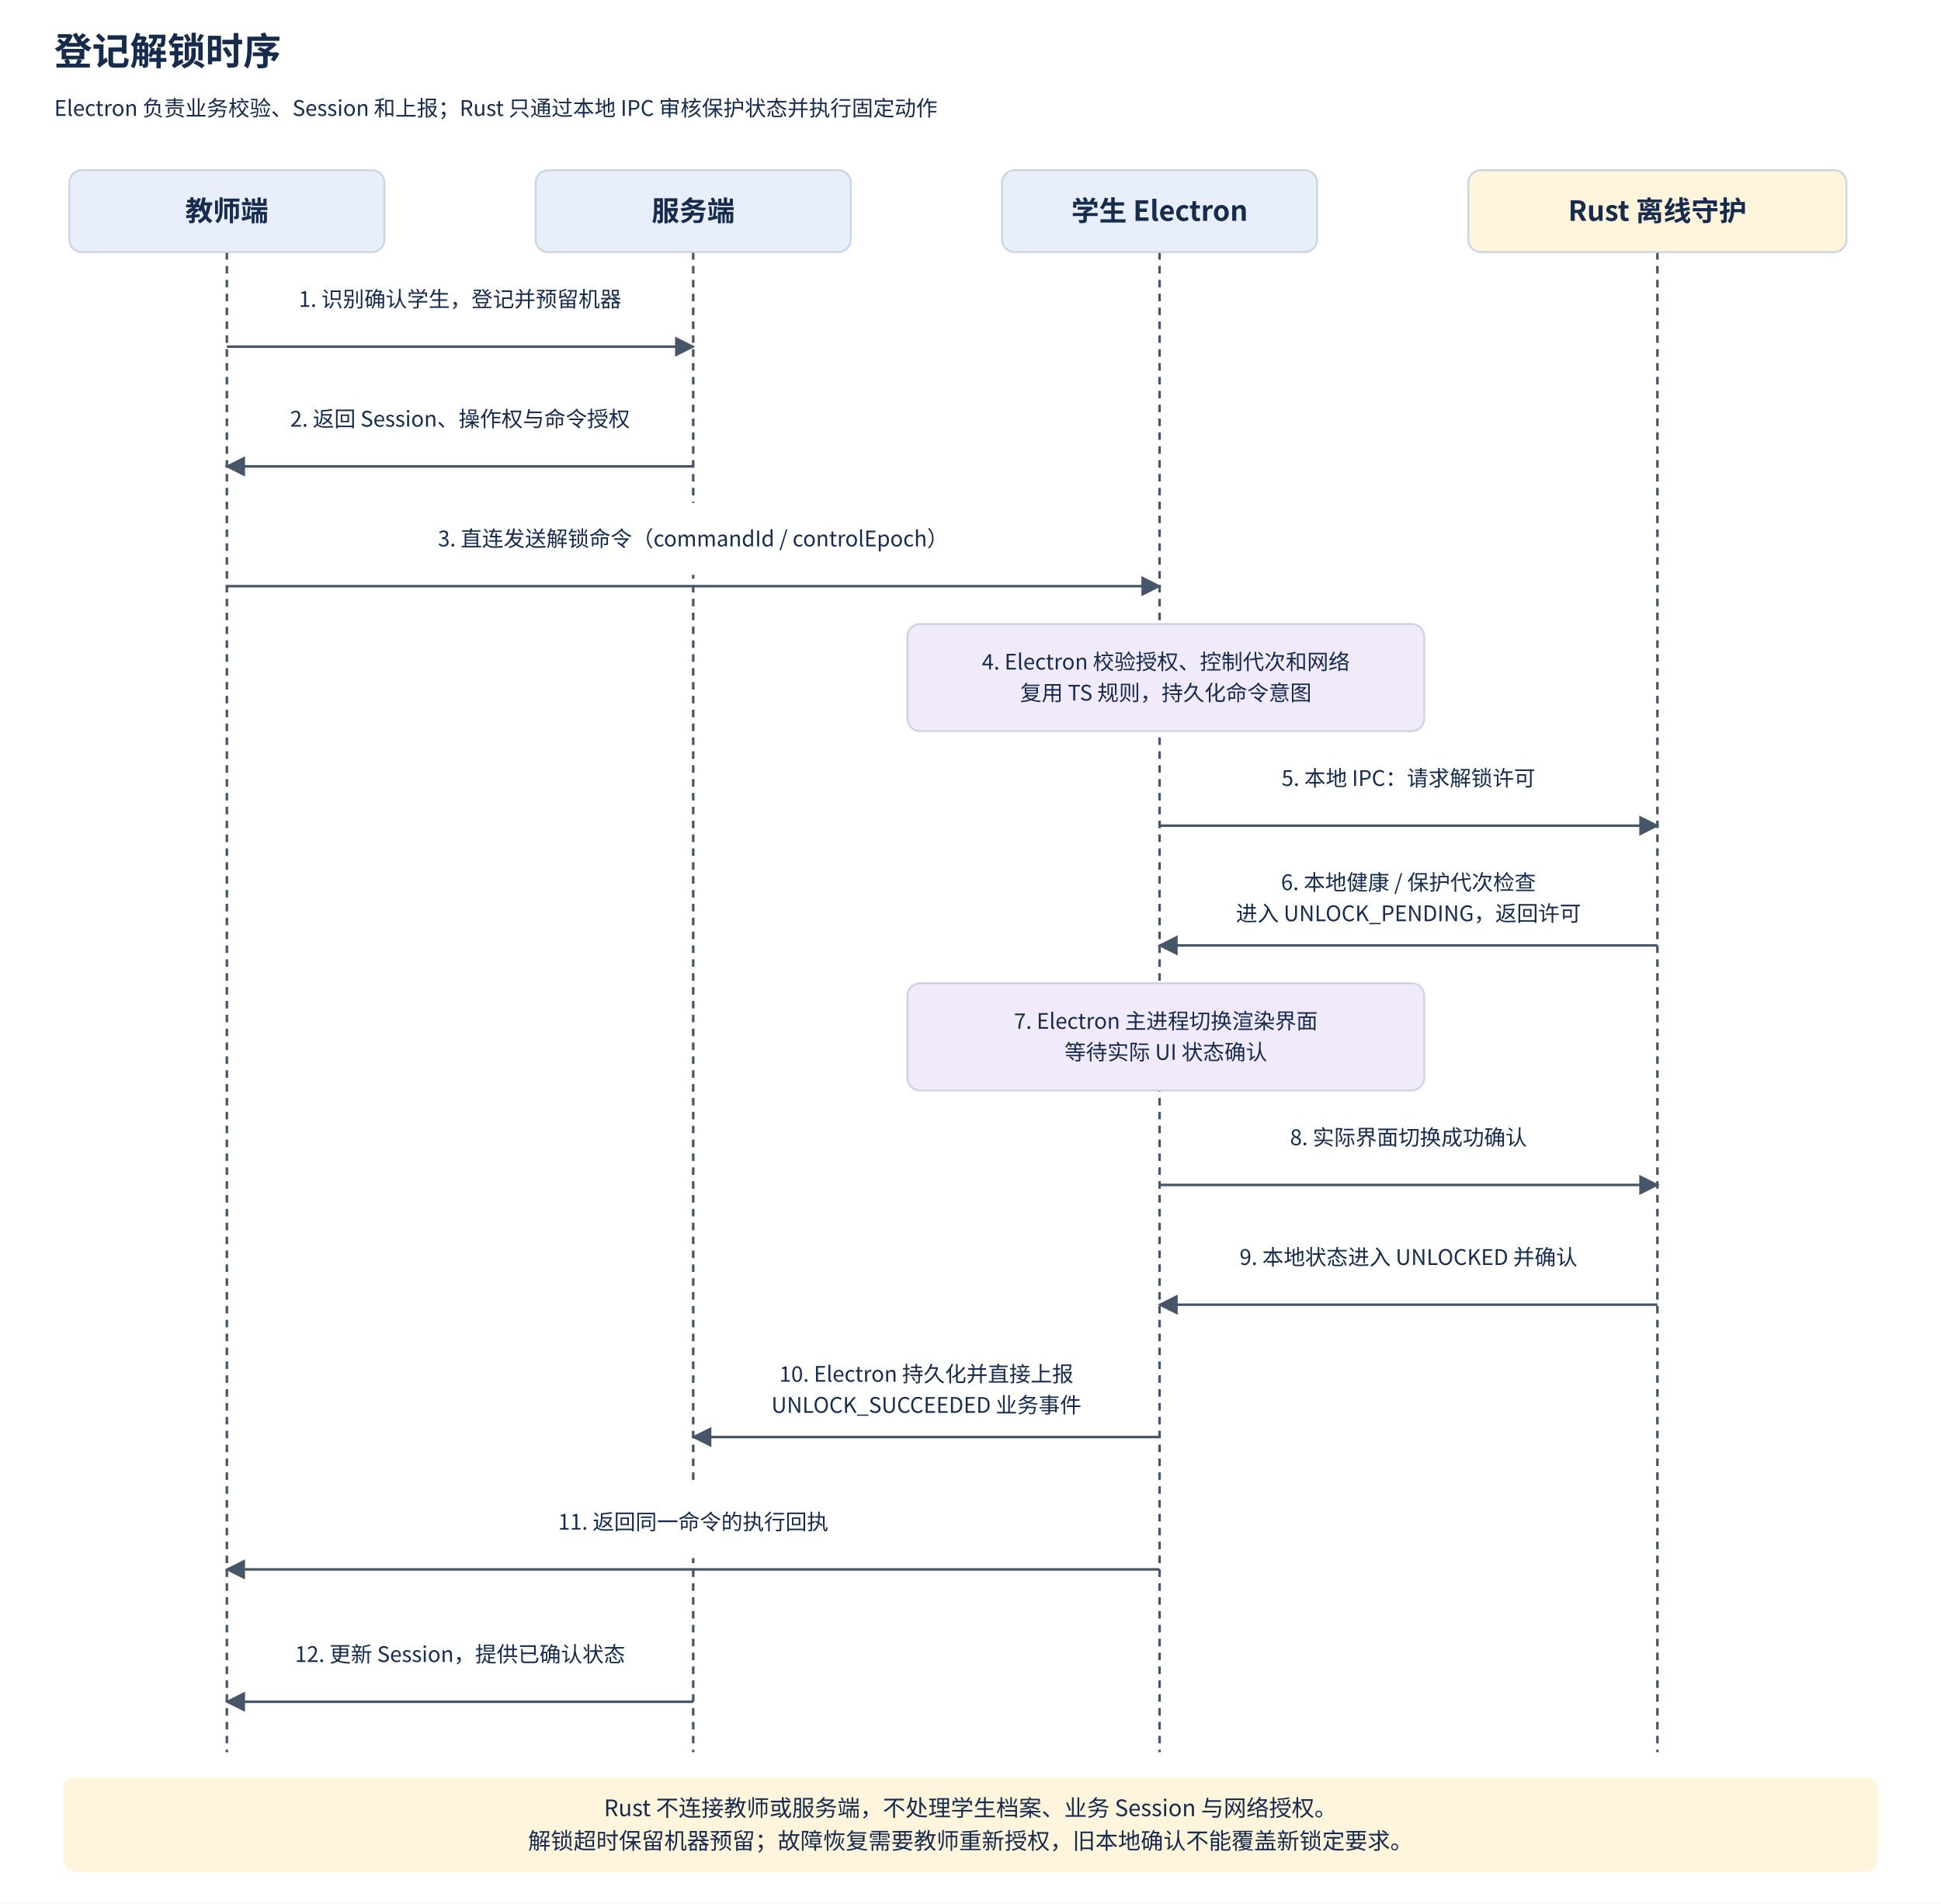
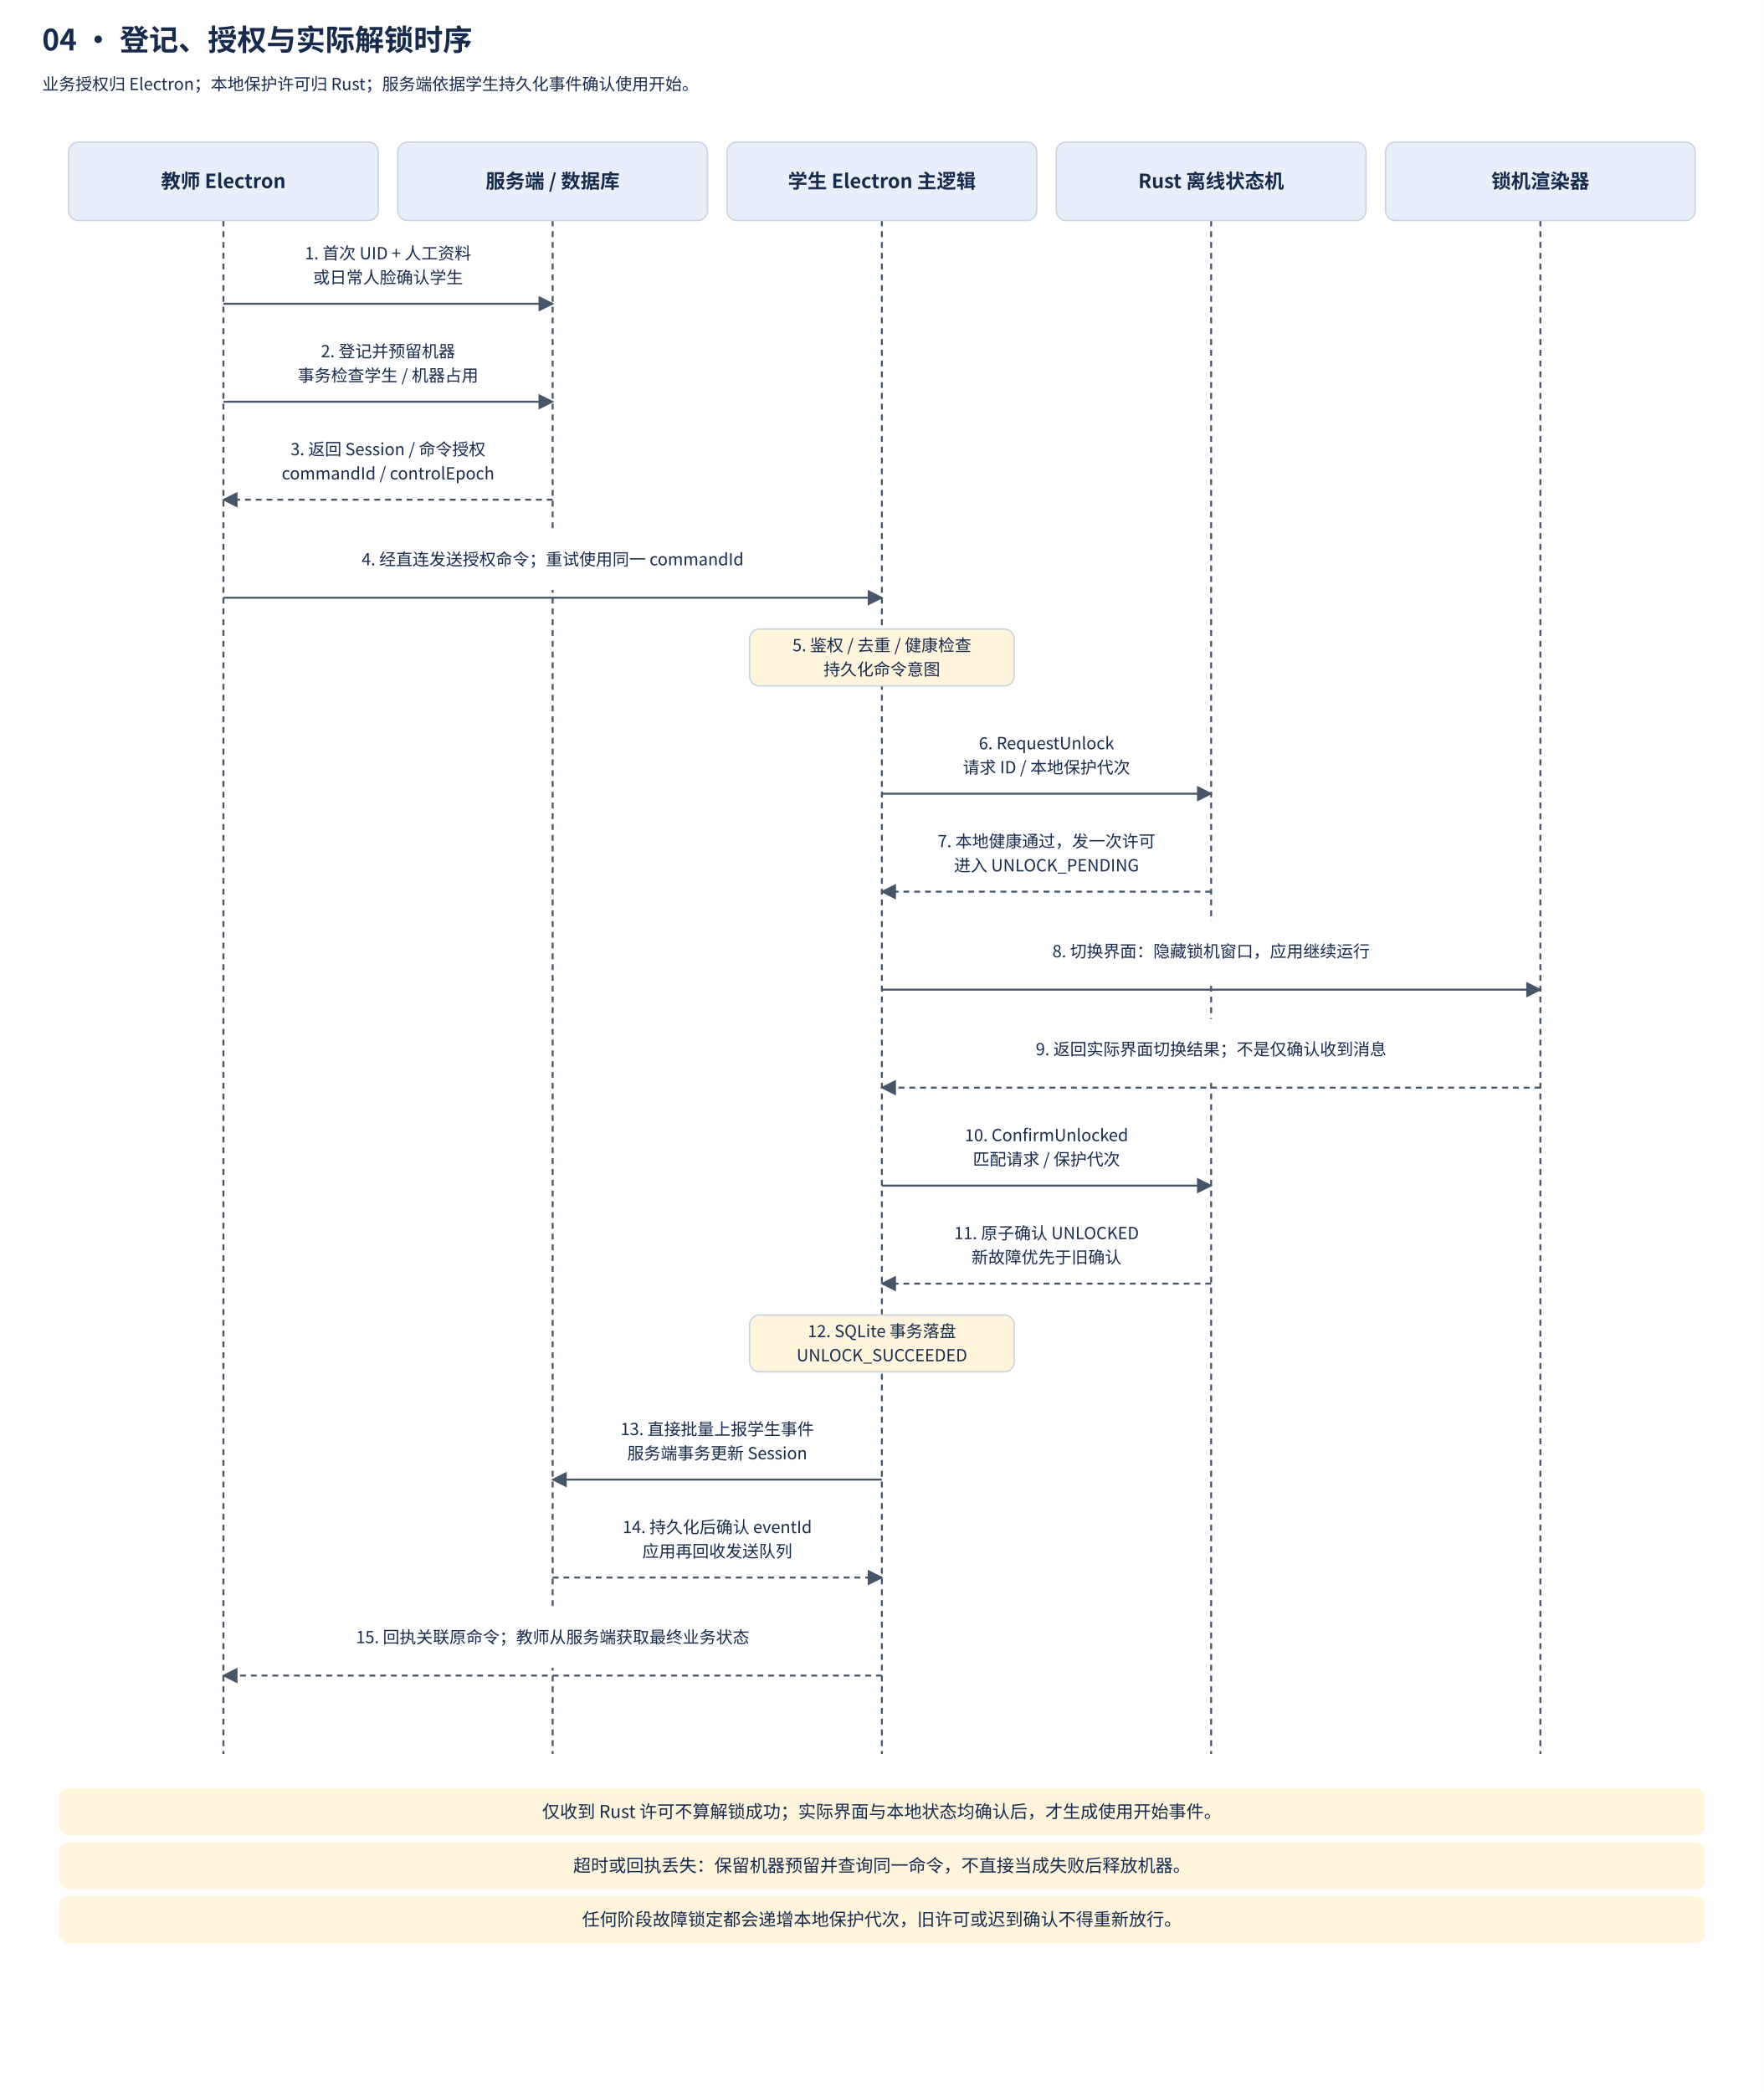
- <svg xmlns="http://www.w3.org/2000/svg" width="1540" height="1510" viewBox="0 0 1540 1510" role="img" aria-labelledby="title desc">
+ <svg xmlns="http://www.w3.org/2000/svg" width="1800" height="2135" viewBox="0 0 1800 2135" role="img" aria-labelledby="title desc">
  <defs>
    <marker id="arrow" viewBox="0 0 10 10" refX="9" refY="5" markerWidth="8" markerHeight="8" orient="auto-start-reverse">
      <path d="M 0 0 L 10 5 L 0 10 z" fill="#475569" />
    </marker>
  </defs>
-   <rect width="1540" height="1510" fill="#ffffff" />
-   <polyline points="180.0,200 180.0,1390" fill="none" stroke="#475569" stroke-width="2" stroke-linejoin="round" stroke-dasharray="6 5" />
-   <polyline points="550.0,200 550.0,1390" fill="none" stroke="#475569" stroke-width="2" stroke-linejoin="round" stroke-dasharray="6 5" />
-   <polyline points="920.0,200 920.0,1390" fill="none" stroke="#475569" stroke-width="2" stroke-linejoin="round" stroke-dasharray="6 5" />
-   <polyline points="1315.0,200 1315.0,1390" fill="none" stroke="#475569" stroke-width="2" stroke-linejoin="round" stroke-dasharray="6 5" />
-   <polyline points="180.0,275 550.0,275" fill="none" stroke="#475569" stroke-width="2" stroke-linejoin="round" marker-end="url(#arrow)" />
-   <polyline points="550.0,370 180.0,370" fill="none" stroke="#475569" stroke-width="2" stroke-linejoin="round" marker-end="url(#arrow)" />
-   <polyline points="180.0,465 920.0,465" fill="none" stroke="#475569" stroke-width="2" stroke-linejoin="round" marker-end="url(#arrow)" />
-   <polyline points="920.0,655 1315.0,655" fill="none" stroke="#475569" stroke-width="2" stroke-linejoin="round" marker-end="url(#arrow)" />
-   <polyline points="1315.0,750 920.0,750" fill="none" stroke="#475569" stroke-width="2" stroke-linejoin="round" marker-end="url(#arrow)" />
-   <polyline points="920.0,940 1315.0,940" fill="none" stroke="#475569" stroke-width="2" stroke-linejoin="round" marker-end="url(#arrow)" />
-   <polyline points="1315.0,1035 920.0,1035" fill="none" stroke="#475569" stroke-width="2" stroke-linejoin="round" marker-end="url(#arrow)" />
-   <polyline points="920.0,1140 550.0,1140" fill="none" stroke="#475569" stroke-width="2" stroke-linejoin="round" marker-end="url(#arrow)" />
-   <polyline points="920.0,1245 180.0,1245" fill="none" stroke="#475569" stroke-width="2" stroke-linejoin="round" marker-end="url(#arrow)" />
-   <polyline points="550.0,1350 180.0,1350" fill="none" stroke="#475569" stroke-width="2" stroke-linejoin="round" marker-end="url(#arrow)" />
-   <text x="43" y="51.5" text-anchor="start" font-family="Microsoft YaHei, Noto Sans CJK SC, sans-serif" font-size="30" font-weight="600" fill="#172b4d">登记解锁时序</text>
-   <text x="43" y="91.95" text-anchor="start" font-family="Microsoft YaHei, Noto Sans CJK SC, sans-serif" font-size="17" font-weight="400" fill="#172b4d">Electron 负责业务校验、Session 和上报；Rust 只通过本地 IPC 审核保护状态并执行固定动作</text>
-   <rect x="55" y="135" width="250" height="65" rx="10" fill="#e8effa" stroke="#cbd5e1" stroke-width="1.5" />
-   <text x="180.0" y="175.2" text-anchor="middle" font-family="Microsoft YaHei, Noto Sans CJK SC, sans-serif" font-size="22" font-weight="600" fill="#172b4d">教师端</text>
-   <rect x="425" y="135" width="250" height="65" rx="10" fill="#e8effa" stroke="#cbd5e1" stroke-width="1.5" />
-   <text x="550.0" y="175.2" text-anchor="middle" font-family="Microsoft YaHei, Noto Sans CJK SC, sans-serif" font-size="22" font-weight="600" fill="#172b4d">服务端</text>
-   <rect x="795" y="135" width="250" height="65" rx="10" fill="#e8effa" stroke="#cbd5e1" stroke-width="1.5" />
-   <text x="920.0" y="175.2" text-anchor="middle" font-family="Microsoft YaHei, Noto Sans CJK SC, sans-serif" font-size="22" font-weight="600" fill="#172b4d">学生 Electron</text>
-   <rect x="1165" y="135" width="300" height="65" rx="10" fill="#fff4dc" stroke="#cbd5e1" stroke-width="1.5" />
-   <text x="1315.0" y="175.2" text-anchor="middle" font-family="Microsoft YaHei, Noto Sans CJK SC, sans-serif" font-size="22" font-weight="600" fill="#172b4d">Rust 离线守护</text>
-   <rect x="188.0" y="209" width="354.0" height="57" rx="10" fill="#ffffff" stroke="none" stroke-width="1.5" />
-   <text x="365.0" y="243.45" text-anchor="middle" font-family="Microsoft YaHei, Noto Sans CJK SC, sans-serif" font-size="17" font-weight="400" fill="#172b4d">1. 识别确认学生，登记并预留机器</text>
-   <rect x="188.0" y="304" width="354.0" height="57" rx="10" fill="#ffffff" stroke="none" stroke-width="1.5" />
-   <text x="365.0" y="338.45" text-anchor="middle" font-family="Microsoft YaHei, Noto Sans CJK SC, sans-serif" font-size="17" font-weight="400" fill="#172b4d">2. 返回 Session、操作权与命令授权</text>
-   <rect x="188.0" y="399" width="724.0" height="57" rx="10" fill="#ffffff" stroke="none" stroke-width="1.5" />
-   <text x="550.0" y="433.45" text-anchor="middle" font-family="Microsoft YaHei, Noto Sans CJK SC, sans-serif" font-size="17" font-weight="400" fill="#172b4d">3. 直连发送解锁命令（commandId / controlEpoch）</text>
-   <rect x="928.0" y="589" width="379.0" height="57" rx="10" fill="#ffffff" stroke="none" stroke-width="1.5" />
-   <text x="1117.5" y="623.45" text-anchor="middle" font-family="Microsoft YaHei, Noto Sans CJK SC, sans-serif" font-size="17" font-weight="400" fill="#172b4d">5. 本地 IPC：请求解锁许可</text>
-   <rect x="928.0" y="684" width="379.0" height="57" rx="10" fill="#ffffff" stroke="none" stroke-width="1.5" />
-   <text x="1117.5" y="706.125" text-anchor="middle" font-family="Microsoft YaHei, Noto Sans CJK SC, sans-serif" font-size="17" font-weight="400" fill="#172b4d">6. 本地健康 / 保护代次检查</text>
-   <text x="1117.5" y="730.775" text-anchor="middle" font-family="Microsoft YaHei, Noto Sans CJK SC, sans-serif" font-size="17" font-weight="400" fill="#172b4d">进入 UNLOCK_PENDING，返回许可</text>
-   <rect x="928.0" y="874" width="379.0" height="57" rx="10" fill="#ffffff" stroke="none" stroke-width="1.5" />
-   <text x="1117.5" y="908.45" text-anchor="middle" font-family="Microsoft YaHei, Noto Sans CJK SC, sans-serif" font-size="17" font-weight="400" fill="#172b4d">8. 实际界面切换成功确认</text>
-   <rect x="928.0" y="969" width="379.0" height="57" rx="10" fill="#ffffff" stroke="none" stroke-width="1.5" />
-   <text x="1117.5" y="1003.45" text-anchor="middle" font-family="Microsoft YaHei, Noto Sans CJK SC, sans-serif" font-size="17" font-weight="400" fill="#172b4d">9. 本地状态进入 UNLOCKED 并确认</text>
-   <rect x="558.0" y="1074" width="354.0" height="57" rx="10" fill="#ffffff" stroke="none" stroke-width="1.5" />
-   <text x="735.0" y="1096.125" text-anchor="middle" font-family="Microsoft YaHei, Noto Sans CJK SC, sans-serif" font-size="17" font-weight="400" fill="#172b4d">10. Electron 持久化并直接上报</text>
-   <text x="735.0" y="1120.775" text-anchor="middle" font-family="Microsoft YaHei, Noto Sans CJK SC, sans-serif" font-size="17" font-weight="400" fill="#172b4d">UNLOCK_SUCCEEDED 业务事件</text>
-   <rect x="188.0" y="1179" width="724.0" height="57" rx="10" fill="#ffffff" stroke="none" stroke-width="1.5" />
-   <text x="550.0" y="1213.45" text-anchor="middle" font-family="Microsoft YaHei, Noto Sans CJK SC, sans-serif" font-size="17" font-weight="400" fill="#172b4d">11. 返回同一命令的执行回执</text>
-   <rect x="188.0" y="1284" width="354.0" height="57" rx="10" fill="#ffffff" stroke="none" stroke-width="1.5" />
-   <text x="365.0" y="1318.45" text-anchor="middle" font-family="Microsoft YaHei, Noto Sans CJK SC, sans-serif" font-size="17" font-weight="400" fill="#172b4d">12. 更新 Session，提供已确认状态</text>
-   <rect x="720" y="495" width="410" height="85" rx="10" fill="#f0eafa" stroke="#cbd5e1" stroke-width="1.5" />
-   <text x="925.0" y="531.125" text-anchor="middle" font-family="Microsoft YaHei, Noto Sans CJK SC, sans-serif" font-size="17" font-weight="400" fill="#172b4d">4. Electron 校验授权、控制代次和网络</text>
-   <text x="925.0" y="555.775" text-anchor="middle" font-family="Microsoft YaHei, Noto Sans CJK SC, sans-serif" font-size="17" font-weight="400" fill="#172b4d">复用 TS 规则，持久化命令意图</text>
-   <rect x="720" y="780" width="410" height="85" rx="10" fill="#f0eafa" stroke="#cbd5e1" stroke-width="1.5" />
-   <text x="925.0" y="816.125" text-anchor="middle" font-family="Microsoft YaHei, Noto Sans CJK SC, sans-serif" font-size="17" font-weight="400" fill="#172b4d">7. Electron 主进程切换渲染界面</text>
-   <text x="925.0" y="840.775" text-anchor="middle" font-family="Microsoft YaHei, Noto Sans CJK SC, sans-serif" font-size="17" font-weight="400" fill="#172b4d">等待实际 UI 状态确认</text>
-   <rect x="50" y="1410" width="1440" height="75" rx="10" fill="#fff4dc" stroke="none" stroke-width="1.5" />
-   <text x="770.0" y="1440.75" text-anchor="middle" font-family="Microsoft YaHei, Noto Sans CJK SC, sans-serif" font-size="18" font-weight="400" fill="#172b4d">Rust 不连接教师或服务端，不处理学生档案、业务 Session 与网络授权。</text>
-   <text x="770.0" y="1466.85" text-anchor="middle" font-family="Microsoft YaHei, Noto Sans CJK SC, sans-serif" font-size="18" font-weight="400" fill="#172b4d">解锁超时保留机器预留；故障恢复需要教师重新授权，旧本地确认不能覆盖新锁定要求。</text>
+   <rect width="1800" height="2135" fill="#ffffff" />
+   <polyline points="228.0,225 228.0,1790" fill="none" stroke="#475569" stroke-width="2" stroke-linejoin="round" stroke-dasharray="6 5" />
+   <polyline points="564.0,225 564.0,1790" fill="none" stroke="#475569" stroke-width="2" stroke-linejoin="round" stroke-dasharray="6 5" />
+   <polyline points="900.0,225 900.0,1790" fill="none" stroke="#475569" stroke-width="2" stroke-linejoin="round" stroke-dasharray="6 5" />
+   <polyline points="1236.0,225 1236.0,1790" fill="none" stroke="#475569" stroke-width="2" stroke-linejoin="round" stroke-dasharray="6 5" />
+   <polyline points="1572.0,225 1572.0,1790" fill="none" stroke="#475569" stroke-width="2" stroke-linejoin="round" stroke-dasharray="6 5" />
+   <polyline points="228.0,310 564.0,310" fill="none" stroke="#475569" stroke-width="2" stroke-linejoin="round" marker-end="url(#arrow)" />
+   <polyline points="228.0,410 564.0,410" fill="none" stroke="#475569" stroke-width="2" stroke-linejoin="round" marker-end="url(#arrow)" />
+   <polyline points="564.0,510 228.0,510" fill="none" stroke="#475569" stroke-width="2" stroke-linejoin="round" marker-end="url(#arrow)" stroke-dasharray="6 5" />
+   <polyline points="228.0,610 900.0,610" fill="none" stroke="#475569" stroke-width="2" stroke-linejoin="round" marker-end="url(#arrow)" />
+   <polyline points="900.0,810 1236.0,810" fill="none" stroke="#475569" stroke-width="2" stroke-linejoin="round" marker-end="url(#arrow)" />
+   <polyline points="1236.0,910 900.0,910" fill="none" stroke="#475569" stroke-width="2" stroke-linejoin="round" marker-end="url(#arrow)" stroke-dasharray="6 5" />
+   <polyline points="900.0,1010 1572.0,1010" fill="none" stroke="#475569" stroke-width="2" stroke-linejoin="round" marker-end="url(#arrow)" />
+   <polyline points="1572.0,1110 900.0,1110" fill="none" stroke="#475569" stroke-width="2" stroke-linejoin="round" marker-end="url(#arrow)" stroke-dasharray="6 5" />
+   <polyline points="900.0,1210 1236.0,1210" fill="none" stroke="#475569" stroke-width="2" stroke-linejoin="round" marker-end="url(#arrow)" />
+   <polyline points="1236.0,1310 900.0,1310" fill="none" stroke="#475569" stroke-width="2" stroke-linejoin="round" marker-end="url(#arrow)" stroke-dasharray="6 5" />
+   <polyline points="900.0,1510 564.0,1510" fill="none" stroke="#475569" stroke-width="2" stroke-linejoin="round" marker-end="url(#arrow)" />
+   <polyline points="564.0,1610 900.0,1610" fill="none" stroke="#475569" stroke-width="2" stroke-linejoin="round" marker-end="url(#arrow)" stroke-dasharray="6 5" />
+   <polyline points="900.0,1710 228.0,1710" fill="none" stroke="#475569" stroke-width="2" stroke-linejoin="round" marker-end="url(#arrow)" stroke-dasharray="6 5" />
+   <text x="43" y="51.5" text-anchor="start" font-family="Microsoft YaHei, Noto Sans CJK SC, sans-serif" font-size="30" font-weight="600" fill="#172b4d">04 · 登记、授权与实际解锁时序</text>
+   <text x="43" y="91.95" text-anchor="start" font-family="Microsoft YaHei, Noto Sans CJK SC, sans-serif" font-size="17" font-weight="400" fill="#172b4d">业务授权归 Electron；本地保护许可归 Rust；服务端依据学生持久化事件确认使用开始。</text>
+   <rect x="70.0" y="145" width="316.0" height="80" rx="10" fill="#e8effa" stroke="#cbd5e1" stroke-width="1.5" />
+   <text x="228.0" y="192.0" text-anchor="middle" font-family="Microsoft YaHei, Noto Sans CJK SC, sans-serif" font-size="20" font-weight="600" fill="#172b4d">教师 Electron</text>
+   <rect x="406.0" y="145" width="316.0" height="80" rx="10" fill="#e8effa" stroke="#cbd5e1" stroke-width="1.5" />
+   <text x="564.0" y="192.0" text-anchor="middle" font-family="Microsoft YaHei, Noto Sans CJK SC, sans-serif" font-size="20" font-weight="600" fill="#172b4d">服务端 / 数据库</text>
+   <rect x="742.0" y="145" width="316.0" height="80" rx="10" fill="#e8effa" stroke="#cbd5e1" stroke-width="1.5" />
+   <text x="900.0" y="192.0" text-anchor="middle" font-family="Microsoft YaHei, Noto Sans CJK SC, sans-serif" font-size="20" font-weight="600" fill="#172b4d">学生 Electron 主逻辑</text>
+   <rect x="1078.0" y="145" width="316.0" height="80" rx="10" fill="#e8effa" stroke="#cbd5e1" stroke-width="1.5" />
+   <text x="1236.0" y="192.0" text-anchor="middle" font-family="Microsoft YaHei, Noto Sans CJK SC, sans-serif" font-size="20" font-weight="600" fill="#172b4d">Rust 离线状态机</text>
+   <rect x="1414.0" y="145" width="316.0" height="80" rx="10" fill="#e8effa" stroke="#cbd5e1" stroke-width="1.5" />
+   <text x="1572.0" y="192.0" text-anchor="middle" font-family="Microsoft YaHei, Noto Sans CJK SC, sans-serif" font-size="20" font-weight="600" fill="#172b4d">锁机渲染器</text>
+   <rect x="236.0" y="240" width="320.0" height="62" rx="10" fill="#ffffff" stroke="none" stroke-width="1.5" />
+   <text x="396.0" y="264.625" text-anchor="middle" font-family="Microsoft YaHei, Noto Sans CJK SC, sans-serif" font-size="17" font-weight="400" fill="#172b4d">1. 首次 UID + 人工资料</text>
+   <text x="396.0" y="289.275" text-anchor="middle" font-family="Microsoft YaHei, Noto Sans CJK SC, sans-serif" font-size="17" font-weight="400" fill="#172b4d">或日常人脸确认学生</text>
+   <rect x="236.0" y="340" width="320.0" height="62" rx="10" fill="#ffffff" stroke="none" stroke-width="1.5" />
+   <text x="396.0" y="364.625" text-anchor="middle" font-family="Microsoft YaHei, Noto Sans CJK SC, sans-serif" font-size="17" font-weight="400" fill="#172b4d">2. 登记并预留机器</text>
+   <text x="396.0" y="389.275" text-anchor="middle" font-family="Microsoft YaHei, Noto Sans CJK SC, sans-serif" font-size="17" font-weight="400" fill="#172b4d">事务检查学生 / 机器占用</text>
+   <rect x="236.0" y="440" width="320.0" height="62" rx="10" fill="#ffffff" stroke="none" stroke-width="1.5" />
+   <text x="396.0" y="464.625" text-anchor="middle" font-family="Microsoft YaHei, Noto Sans CJK SC, sans-serif" font-size="17" font-weight="400" fill="#172b4d">3. 返回 Session / 命令授权</text>
+   <text x="396.0" y="489.275" text-anchor="middle" font-family="Microsoft YaHei, Noto Sans CJK SC, sans-serif" font-size="17" font-weight="400" fill="#172b4d">commandId / controlEpoch</text>
+   <rect x="236.0" y="540" width="656.0" height="62" rx="10" fill="#ffffff" stroke="none" stroke-width="1.5" />
+   <text x="564.0" y="576.95" text-anchor="middle" font-family="Microsoft YaHei, Noto Sans CJK SC, sans-serif" font-size="17" font-weight="400" fill="#172b4d">4. 经直连发送授权命令；重试使用同一 commandId</text>
+   <rect x="765.0" y="642" width="270" height="58" rx="10" fill="#fff4dc" stroke="#cbd5e1" stroke-width="1.5" />
+   <text x="900.0" y="664.625" text-anchor="middle" font-family="Microsoft YaHei, Noto Sans CJK SC, sans-serif" font-size="17" font-weight="400" fill="#172b4d">5. 鉴权 / 去重 / 健康检查</text>
+   <text x="900.0" y="689.275" text-anchor="middle" font-family="Microsoft YaHei, Noto Sans CJK SC, sans-serif" font-size="17" font-weight="400" fill="#172b4d">持久化命令意图</text>
+   <rect x="908.0" y="740" width="320.0" height="62" rx="10" fill="#ffffff" stroke="none" stroke-width="1.5" />
+   <text x="1068.0" y="764.625" text-anchor="middle" font-family="Microsoft YaHei, Noto Sans CJK SC, sans-serif" font-size="17" font-weight="400" fill="#172b4d">6. RequestUnlock</text>
+   <text x="1068.0" y="789.275" text-anchor="middle" font-family="Microsoft YaHei, Noto Sans CJK SC, sans-serif" font-size="17" font-weight="400" fill="#172b4d">请求 ID / 本地保护代次</text>
+   <rect x="908.0" y="840" width="320.0" height="62" rx="10" fill="#ffffff" stroke="none" stroke-width="1.5" />
+   <text x="1068.0" y="864.625" text-anchor="middle" font-family="Microsoft YaHei, Noto Sans CJK SC, sans-serif" font-size="17" font-weight="400" fill="#172b4d">7. 本地健康通过，发一次许可</text>
+   <text x="1068.0" y="889.275" text-anchor="middle" font-family="Microsoft YaHei, Noto Sans CJK SC, sans-serif" font-size="17" font-weight="400" fill="#172b4d">进入 UNLOCK_PENDING</text>
+   <rect x="908.0" y="940" width="656.0" height="62" rx="10" fill="#ffffff" stroke="none" stroke-width="1.5" />
+   <text x="1236.0" y="976.95" text-anchor="middle" font-family="Microsoft YaHei, Noto Sans CJK SC, sans-serif" font-size="17" font-weight="400" fill="#172b4d">8. 切换界面：隐藏锁机窗口，应用继续运行</text>
+   <rect x="908.0" y="1040" width="656.0" height="62" rx="10" fill="#ffffff" stroke="none" stroke-width="1.5" />
+   <text x="1236.0" y="1076.95" text-anchor="middle" font-family="Microsoft YaHei, Noto Sans CJK SC, sans-serif" font-size="17" font-weight="400" fill="#172b4d">9. 返回实际界面切换结果；不是仅确认收到消息</text>
+   <rect x="908.0" y="1140" width="320.0" height="62" rx="10" fill="#ffffff" stroke="none" stroke-width="1.5" />
+   <text x="1068.0" y="1164.625" text-anchor="middle" font-family="Microsoft YaHei, Noto Sans CJK SC, sans-serif" font-size="17" font-weight="400" fill="#172b4d">10. ConfirmUnlocked</text>
+   <text x="1068.0" y="1189.275" text-anchor="middle" font-family="Microsoft YaHei, Noto Sans CJK SC, sans-serif" font-size="17" font-weight="400" fill="#172b4d">匹配请求 / 保护代次</text>
+   <rect x="908.0" y="1240" width="320.0" height="62" rx="10" fill="#ffffff" stroke="none" stroke-width="1.5" />
+   <text x="1068.0" y="1264.625" text-anchor="middle" font-family="Microsoft YaHei, Noto Sans CJK SC, sans-serif" font-size="17" font-weight="400" fill="#172b4d">11. 原子确认 UNLOCKED</text>
+   <text x="1068.0" y="1289.275" text-anchor="middle" font-family="Microsoft YaHei, Noto Sans CJK SC, sans-serif" font-size="17" font-weight="400" fill="#172b4d">新故障优先于旧确认</text>
+   <rect x="765.0" y="1342" width="270" height="58" rx="10" fill="#fff4dc" stroke="#cbd5e1" stroke-width="1.5" />
+   <text x="900.0" y="1364.625" text-anchor="middle" font-family="Microsoft YaHei, Noto Sans CJK SC, sans-serif" font-size="17" font-weight="400" fill="#172b4d">12. SQLite 事务落盘</text>
+   <text x="900.0" y="1389.275" text-anchor="middle" font-family="Microsoft YaHei, Noto Sans CJK SC, sans-serif" font-size="17" font-weight="400" fill="#172b4d">UNLOCK_SUCCEEDED</text>
+   <rect x="572.0" y="1440" width="320.0" height="62" rx="10" fill="#ffffff" stroke="none" stroke-width="1.5" />
+   <text x="732.0" y="1464.625" text-anchor="middle" font-family="Microsoft YaHei, Noto Sans CJK SC, sans-serif" font-size="17" font-weight="400" fill="#172b4d">13. 直接批量上报学生事件</text>
+   <text x="732.0" y="1489.275" text-anchor="middle" font-family="Microsoft YaHei, Noto Sans CJK SC, sans-serif" font-size="17" font-weight="400" fill="#172b4d">服务端事务更新 Session</text>
+   <rect x="572.0" y="1540" width="320.0" height="62" rx="10" fill="#ffffff" stroke="none" stroke-width="1.5" />
+   <text x="732.0" y="1564.625" text-anchor="middle" font-family="Microsoft YaHei, Noto Sans CJK SC, sans-serif" font-size="17" font-weight="400" fill="#172b4d">14. 持久化后确认 eventId</text>
+   <text x="732.0" y="1589.275" text-anchor="middle" font-family="Microsoft YaHei, Noto Sans CJK SC, sans-serif" font-size="17" font-weight="400" fill="#172b4d">应用再回收发送队列</text>
+   <rect x="236.0" y="1640" width="656.0" height="62" rx="10" fill="#ffffff" stroke="none" stroke-width="1.5" />
+   <text x="564.0" y="1676.95" text-anchor="middle" font-family="Microsoft YaHei, Noto Sans CJK SC, sans-serif" font-size="17" font-weight="400" fill="#172b4d">15. 回执关联原命令；教师从服务端获取最终业务状态</text>
+   <rect x="60" y="1825" width="1680" height="48" rx="10" fill="#fff4dc" stroke="none" stroke-width="1.5" />
+   <text x="900.0" y="1855.3" text-anchor="middle" font-family="Microsoft YaHei, Noto Sans CJK SC, sans-serif" font-size="18" font-weight="400" fill="#172b4d">仅收到 Rust 许可不算解锁成功；实际界面与本地状态均确认后，才生成使用开始事件。</text>
+   <rect x="60" y="1880" width="1680" height="48" rx="10" fill="#fff4dc" stroke="none" stroke-width="1.5" />
+   <text x="900.0" y="1910.3" text-anchor="middle" font-family="Microsoft YaHei, Noto Sans CJK SC, sans-serif" font-size="18" font-weight="400" fill="#172b4d">超时或回执丢失：保留机器预留并查询同一命令，不直接当成失败后释放机器。</text>
+   <rect x="60" y="1935" width="1680" height="48" rx="10" fill="#fff4dc" stroke="none" stroke-width="1.5" />
+   <text x="900.0" y="1965.3" text-anchor="middle" font-family="Microsoft YaHei, Noto Sans CJK SC, sans-serif" font-size="18" font-weight="400" fill="#172b4d">任何阶段故障锁定都会递增本地保护代次，旧许可或迟到确认不得重新放行。</text>
</svg>
